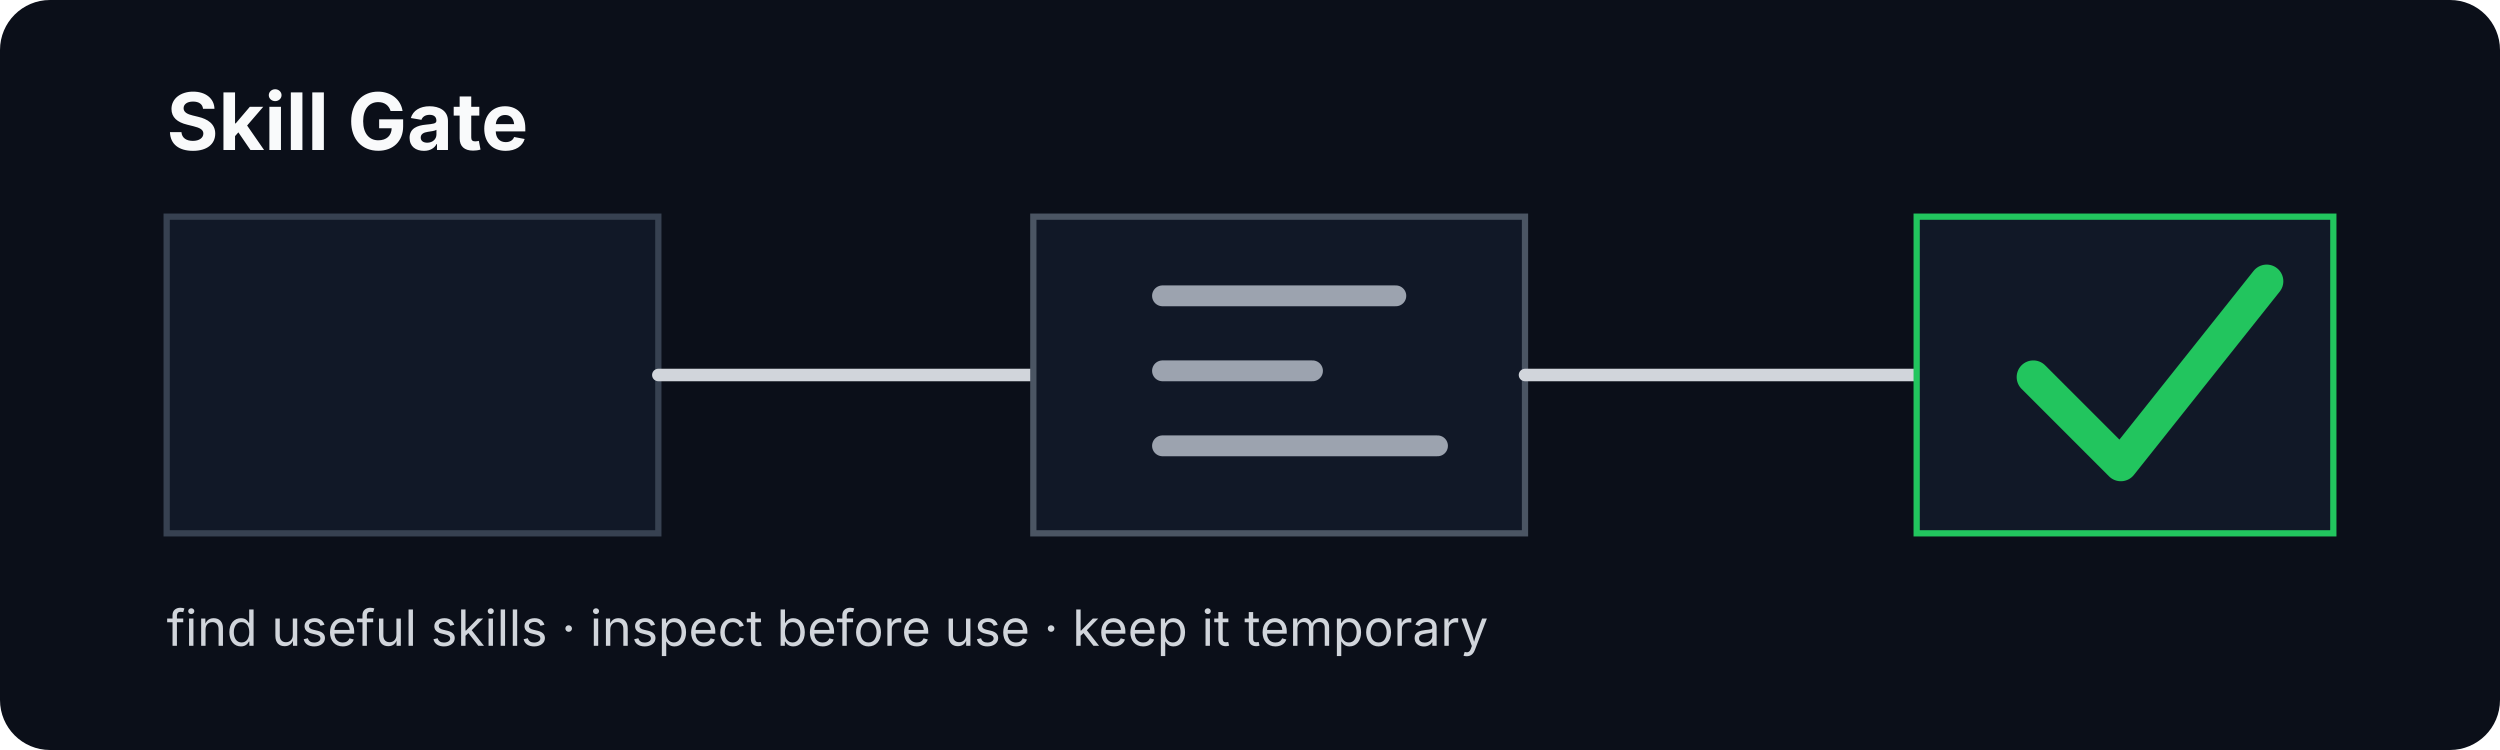
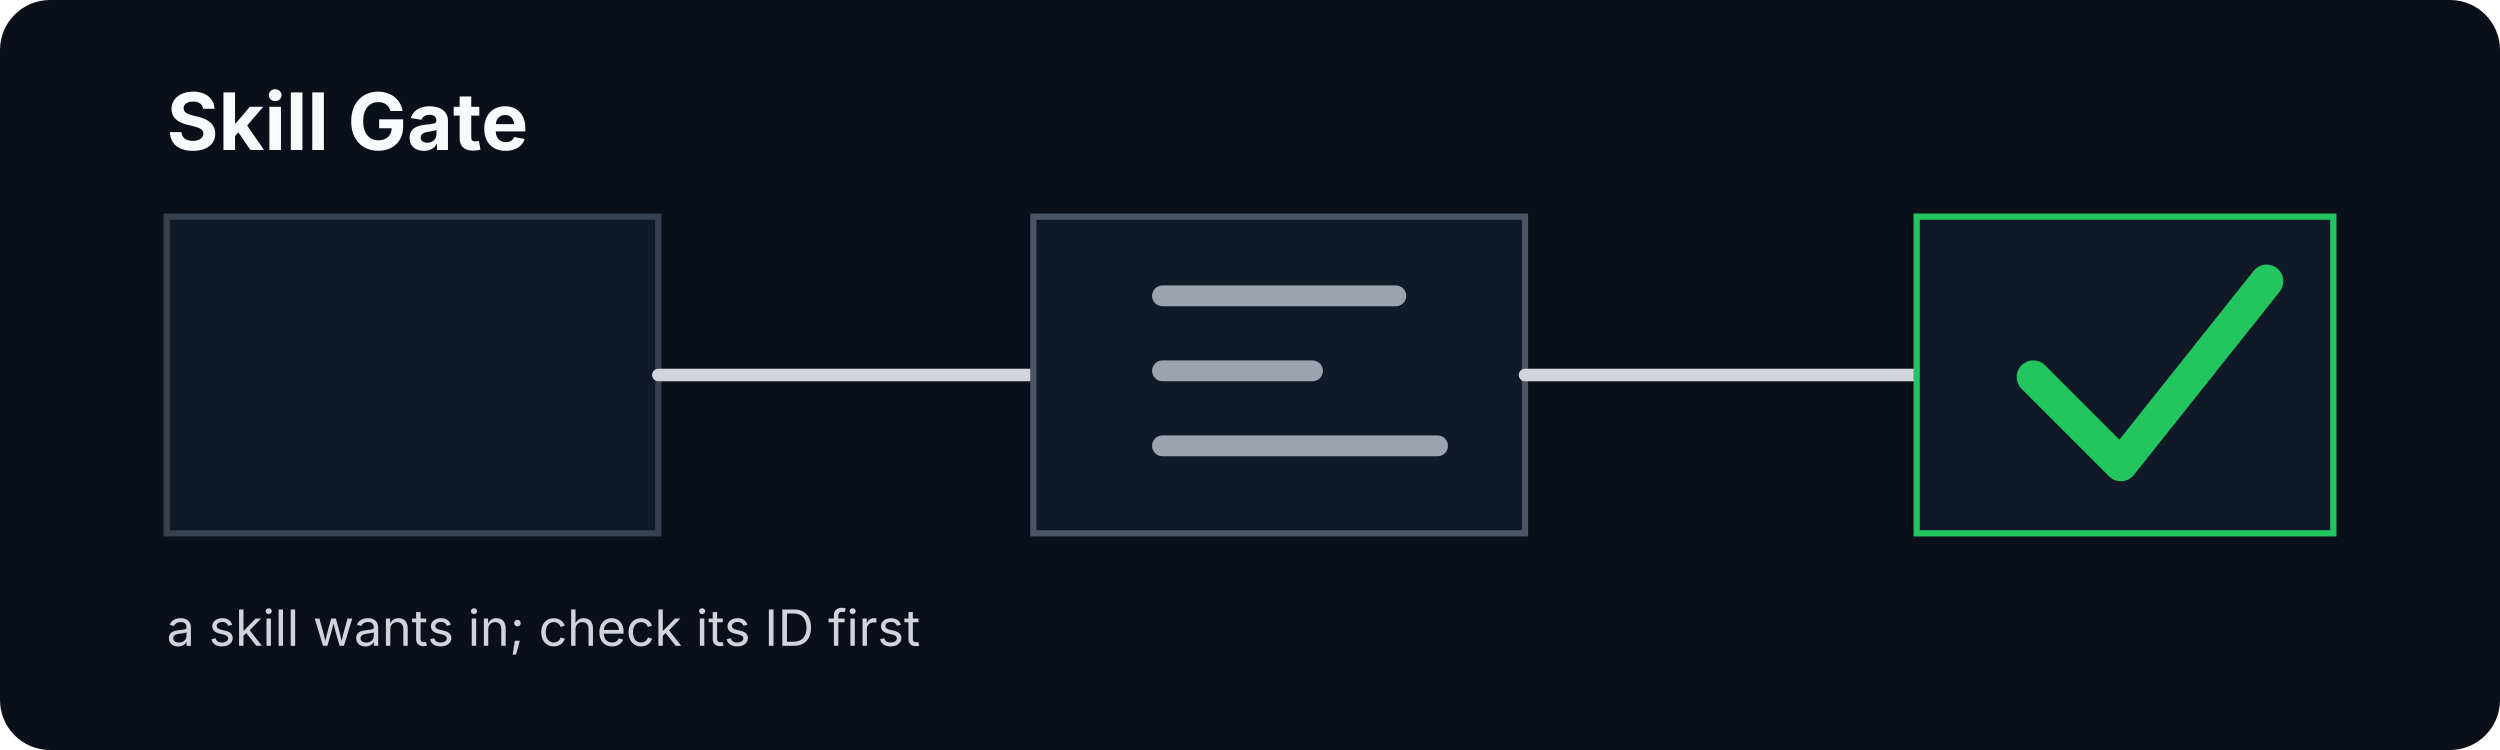
<svg xmlns="http://www.w3.org/2000/svg" width="1200" height="360" viewBox="0 0 1200 360" fill="none" role="img" aria-labelledby="title desc">
  <rect width="1200" height="360" rx="24" fill="#0b0f19" />
  <path d="M80 256V104h236v152H80Z" fill="#111827" stroke="#374151" stroke-width="3" />
  <path d="M316 180h180" stroke="#d1d5db" stroke-width="6" stroke-linecap="round" />
  <path d="M496 104h236v152H496V104Z" fill="#111827" stroke="#4b5563" stroke-width="3" />
  <path d="M558 142h112M558 178h72M558 214h132" stroke="#9ca3af" stroke-width="10" stroke-linecap="round" />
  <path d="M732 180h188" stroke="#d1d5db" stroke-width="6" stroke-linecap="round" />
  <path d="M920 104h200v152H920V104Z" fill="#111827" stroke="#22c55e" stroke-width="3" />
  <path d="m976 181 42 42 70-88" stroke="#22c55e" stroke-width="16" stroke-linecap="round" stroke-linejoin="round" />
  <text x="80" y="72" fill="#f9fafb" font-family="Inter, Segoe UI, Arial, sans-serif" font-size="38" font-weight="700">Skill Gate</text>
-   <text x="80" y="310" fill="#d1d5db" font-family="Inter, Segoe UI, Arial, sans-serif" font-size="24">find useful skills · inspect before use · keep it temporary</text>
+   <text x="80" y="310" fill="#d1d5db" font-family="Inter, Segoe UI, Arial, sans-serif" font-size="24">a skill wants in; check its ID first</text>
</svg>
